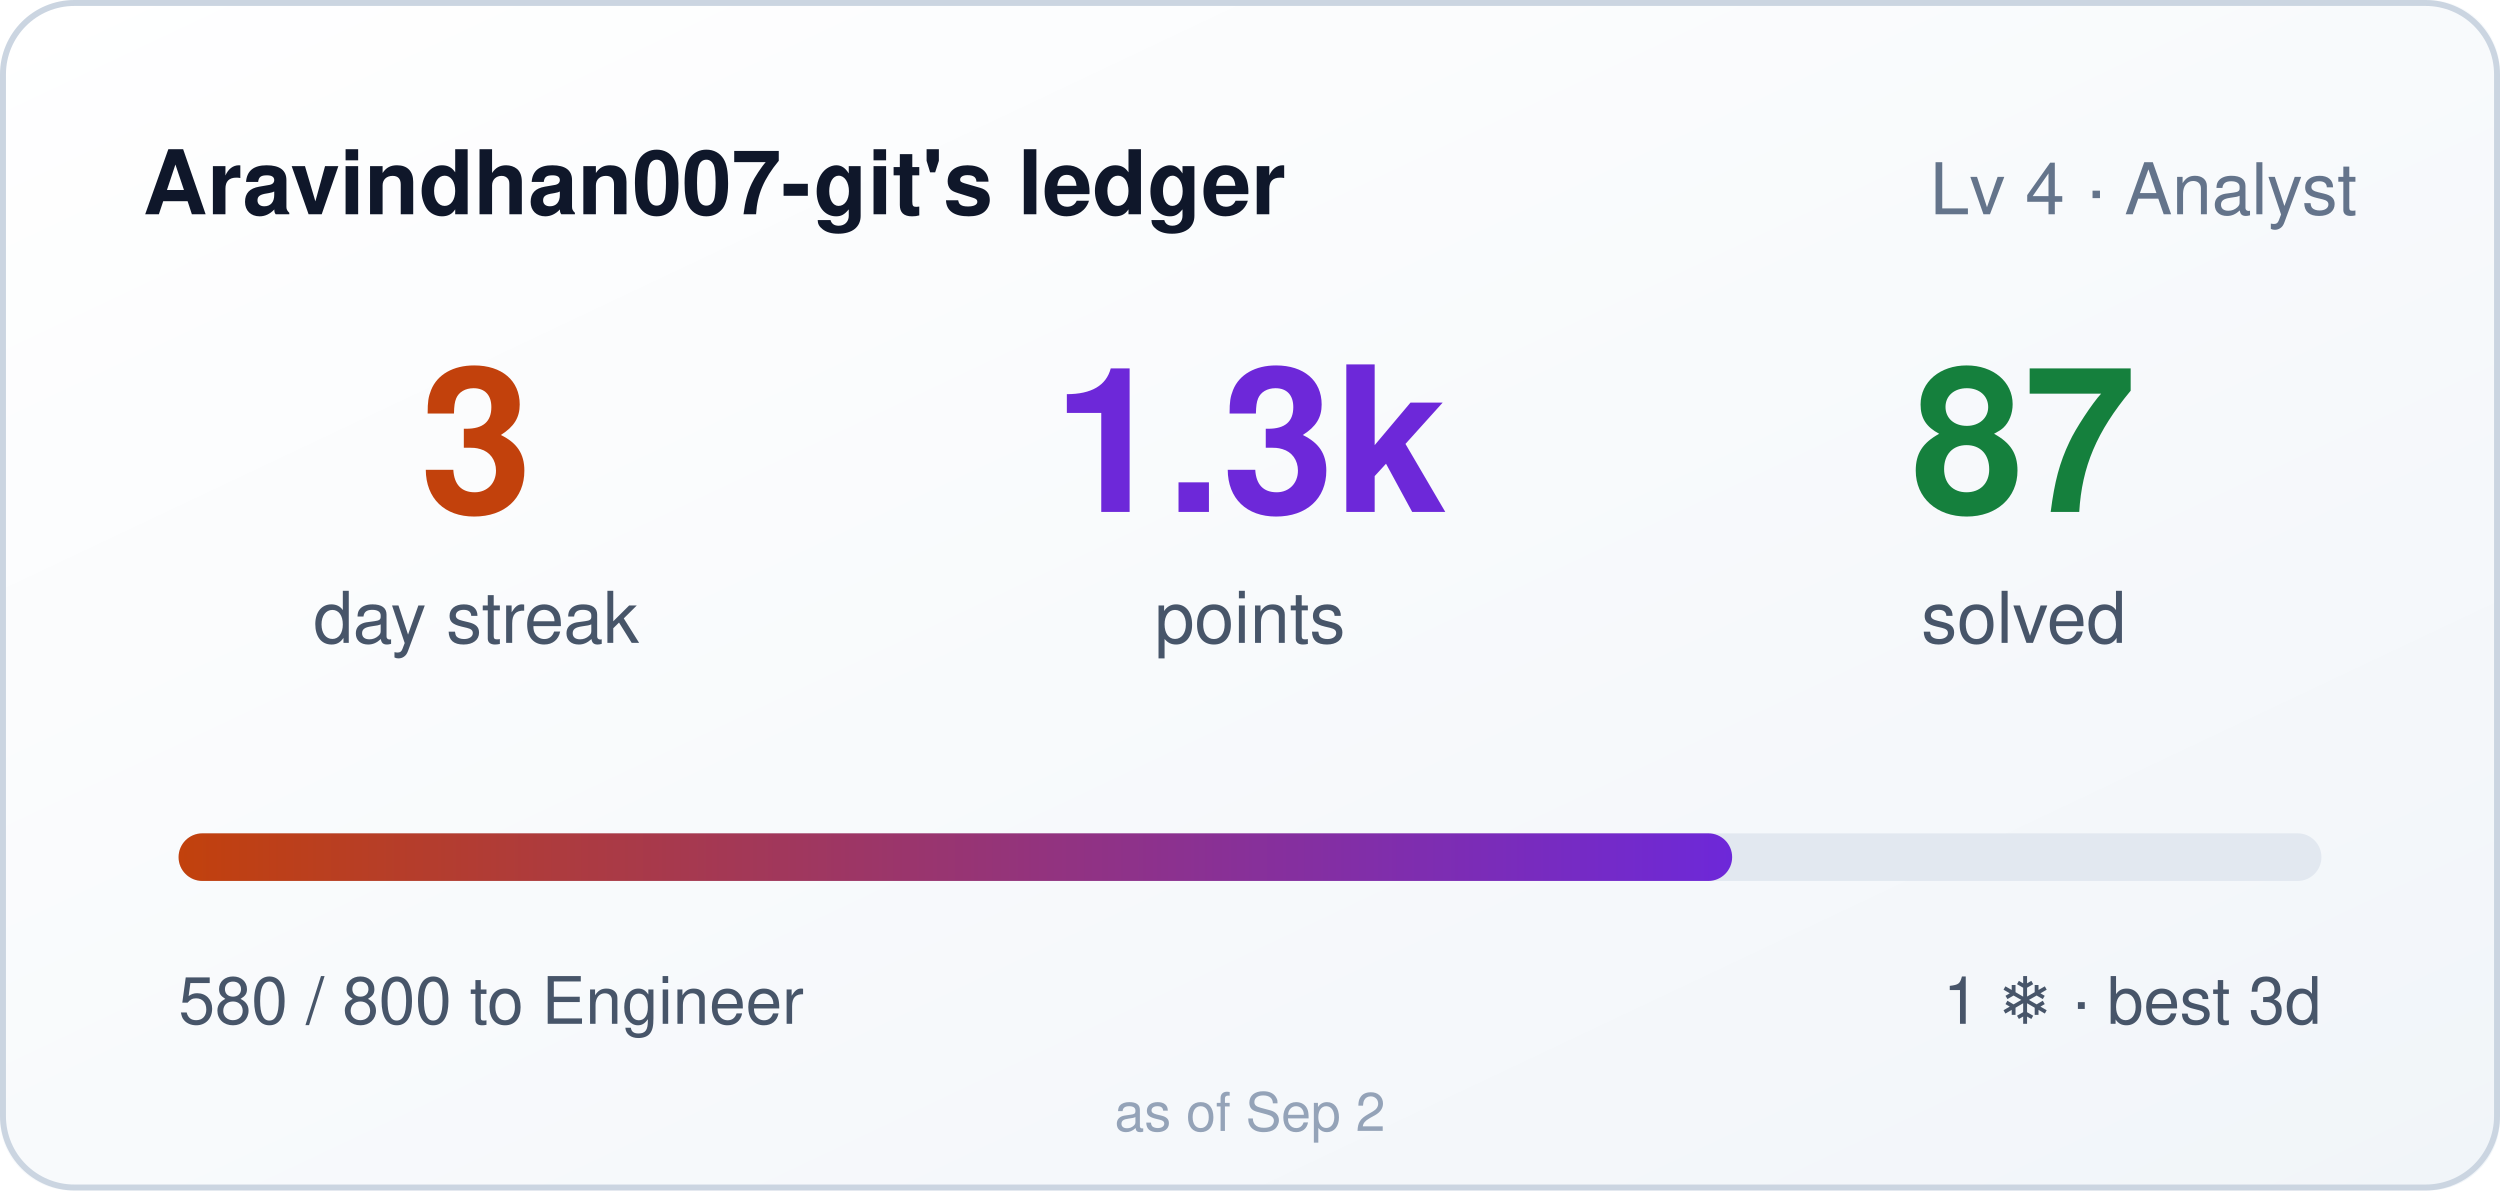
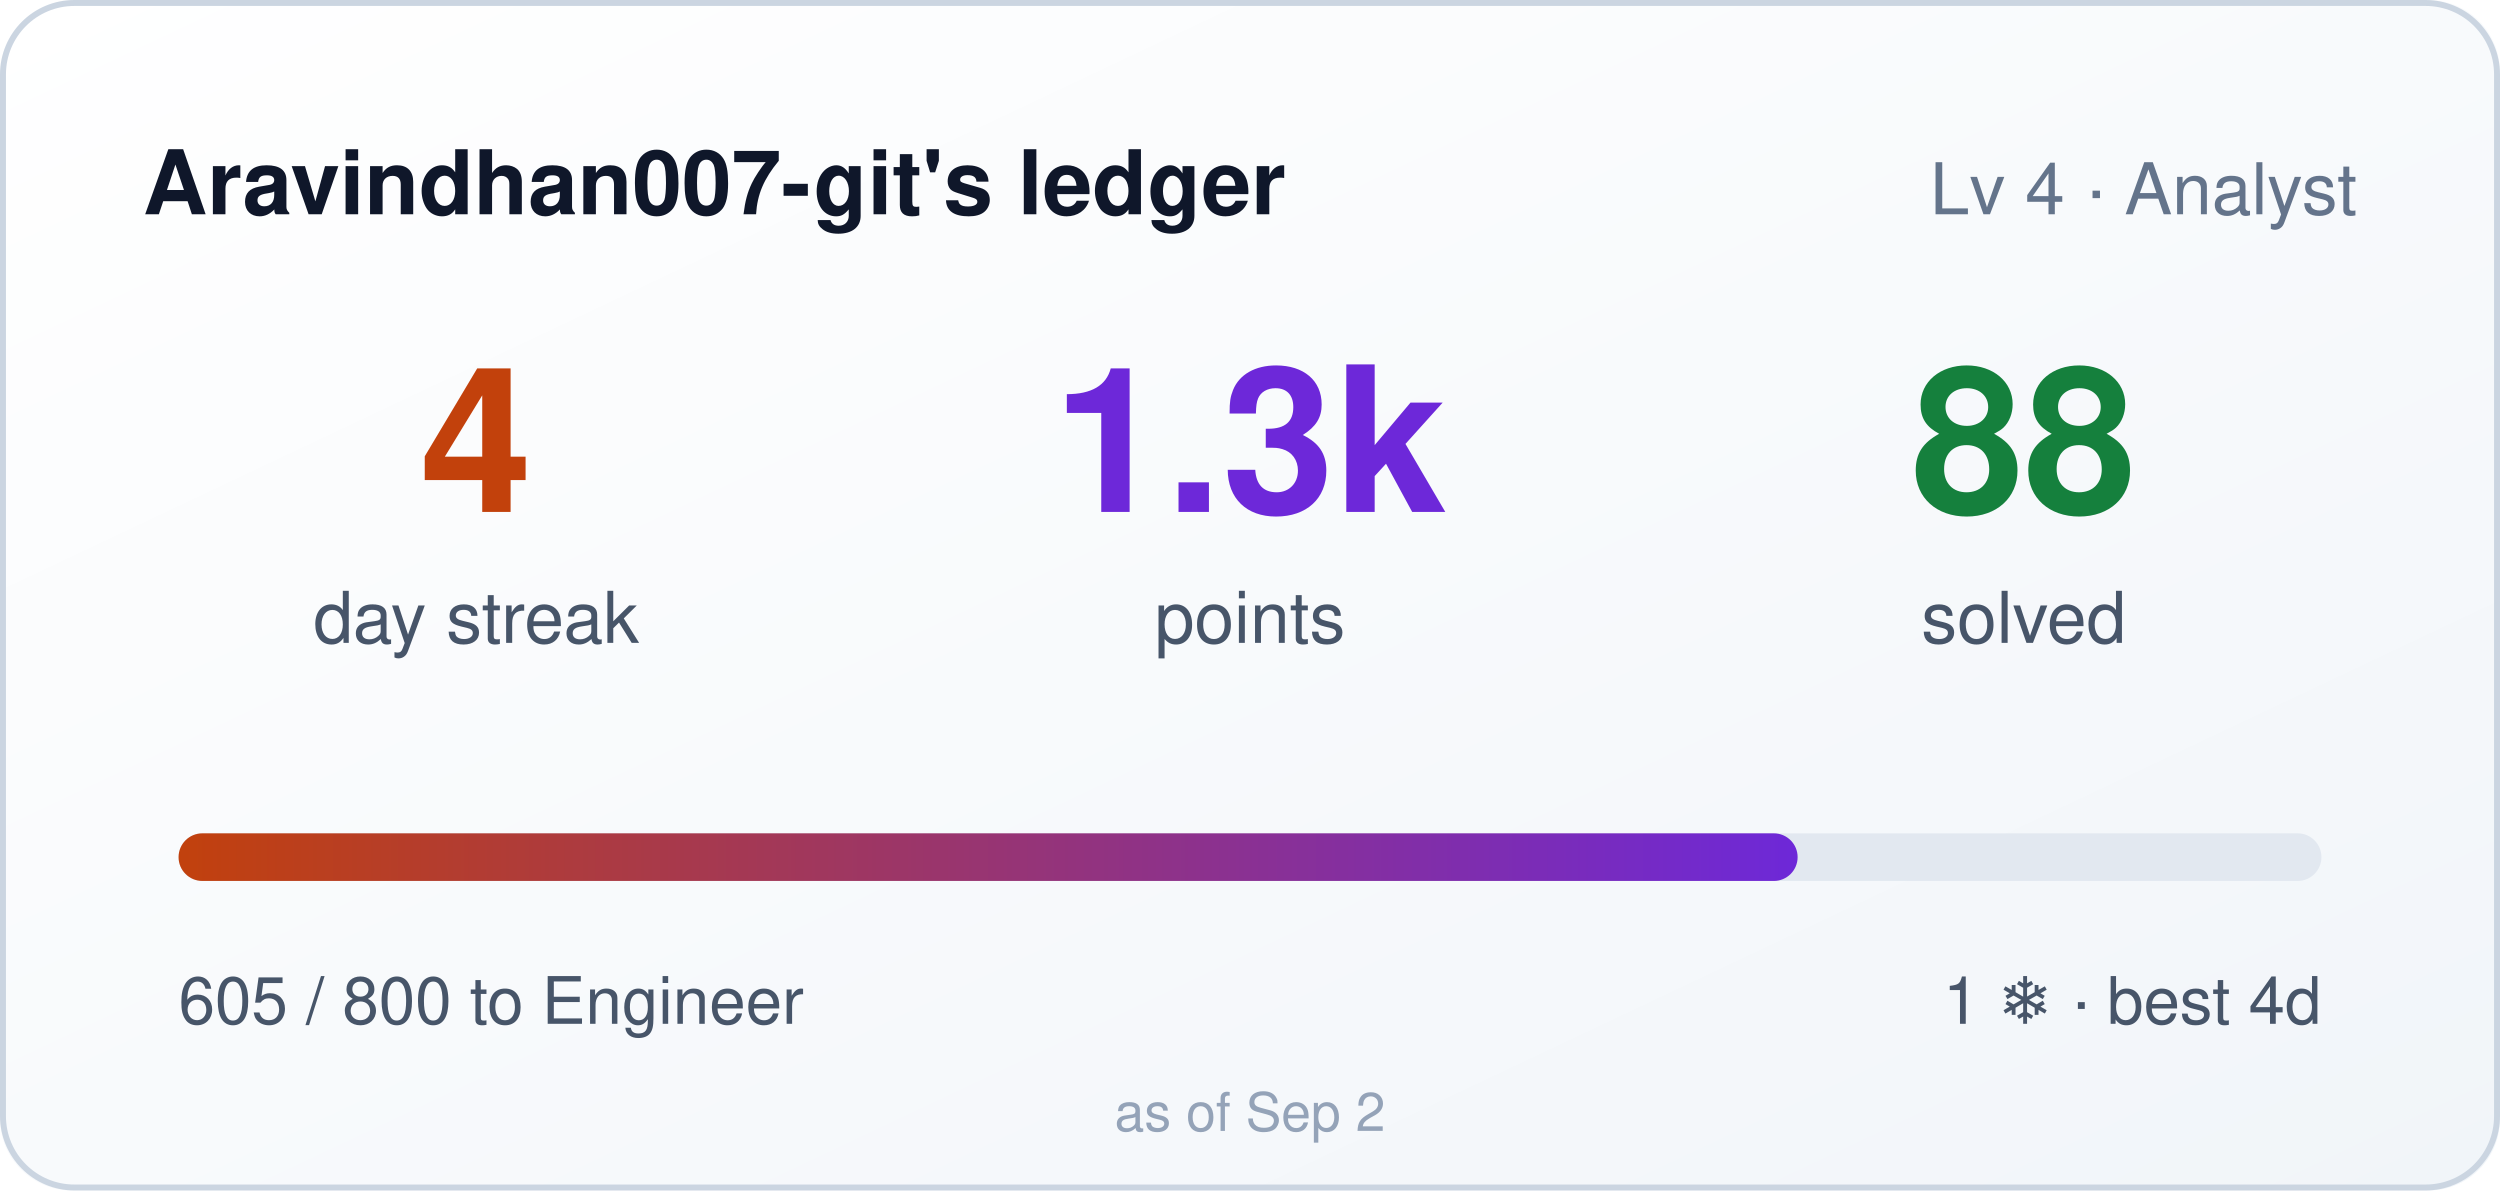
- <svg xmlns="http://www.w3.org/2000/svg" width="420" height="200" role="img" aria-label="Aravindhan007-git's ledger: 3 day streak, 1280 points">
+ <svg xmlns="http://www.w3.org/2000/svg" width="420" height="200" role="img" aria-label="Aravindhan007-git's ledger: 4 day streak, 1305 points">
  <style>
    .bar,.n{transform-box:fill-box}
    .bar{transform-origin:left center}
    @media (prefers-reduced-motion: no-preference){
      .bar{animation:cl-grow .9s cubic-bezier(.22,1,.36,1) both}
      .n{animation:cl-rise .5s ease-out both}
      .n2{animation-delay:.08s}
      .n3{animation-delay:.16s}
    }
    @keyframes cl-grow{from{transform:scaleX(0)}to{transform:scaleX(1)}}
    @keyframes cl-rise{from{opacity:0;transform:translateY(6px)}to{opacity:1;transform:none}}
  </style>
  <defs>
    <linearGradient id="bg" x1="0" y1="0" x2="1" y2="1">
      <stop offset="0" stop-color="#ffffff" />
      <stop offset="1" stop-color="#f1f5f9" />
    </linearGradient>
    <linearGradient id="bar" x1="0" y1="0" x2="1" y2="0">
      <stop offset="0" stop-color="#c2410c" />
      <stop offset="1" stop-color="#6d28d9" />
    </linearGradient>
  </defs>
  <rect width="420" height="200" rx="12" fill="url(#bg)" />
  <rect x="0.5" y="0.5" width="419" height="199" rx="12" fill="none" stroke="#cbd5e1" />
  <text x="24" y="36" fill="#0f172a" font-size="15" font-weight="600" font-family="Segoe UI,Helvetica,Arial,sans-serif">Aravindhan007-git's ledger</text>
  <text x="396" y="36" fill="#64748b" font-size="12" text-anchor="end" font-family="Segoe UI,Helvetica,Arial,sans-serif">Lv 4 · Analyst</text>
  <g font-family="Segoe UI,Helvetica,Arial,sans-serif">
-     <text class="n n1" x="80" y="86" fill="#c2410c" font-size="34" font-weight="700" text-anchor="middle">3</text>
+     <text class="n n1" x="80" y="86" fill="#c2410c" font-size="34" font-weight="700" text-anchor="middle">4</text>
    <text x="80" y="108" fill="#475569" font-size="12" text-anchor="middle">day streak</text>
    <text class="n n2" x="210" y="86" fill="#6d28d9" font-size="34" font-weight="700" text-anchor="middle">1.3k</text>
    <text x="210" y="108" fill="#475569" font-size="12" text-anchor="middle">points</text>
-     <text class="n n3" x="340" y="86" fill="#15803d" font-size="34" font-weight="700" text-anchor="middle">87</text>
+     <text class="n n3" x="340" y="86" fill="#15803d" font-size="34" font-weight="700" text-anchor="middle">88</text>
    <text x="340" y="108" fill="#475569" font-size="12" text-anchor="middle">solved</text>
  </g>
  <rect x="30" y="140" width="360" height="8" rx="4" fill="#e2e8f0" />
-   <rect class="bar" x="30" y="140" width="261" height="8" rx="4" fill="url(#bar)" />
-   <text x="30" y="172" fill="#475569" font-size="11" font-family="Segoe UI,Helvetica,Arial,sans-serif">580 / 800 to Engineer</text>
-   <text x="390" y="172" fill="#475569" font-size="11" text-anchor="end" font-family="Segoe UI,Helvetica,Arial,sans-serif">1 ❄ · best 3d</text>
+   <rect class="bar" x="30" y="140" width="272" height="8" rx="4" fill="url(#bar)" />
+   <text x="30" y="172" fill="#475569" font-size="11" font-family="Segoe UI,Helvetica,Arial,sans-serif">605 / 800 to Engineer</text>
+   <text x="390" y="172" fill="#475569" font-size="11" text-anchor="end" font-family="Segoe UI,Helvetica,Arial,sans-serif">1 ❄ · best 4d</text>
  <text x="210" y="190" fill="#94a3b8" font-size="9" text-anchor="middle" font-family="Segoe UI,Helvetica,Arial,sans-serif">as of Sep 2</text>
</svg>
